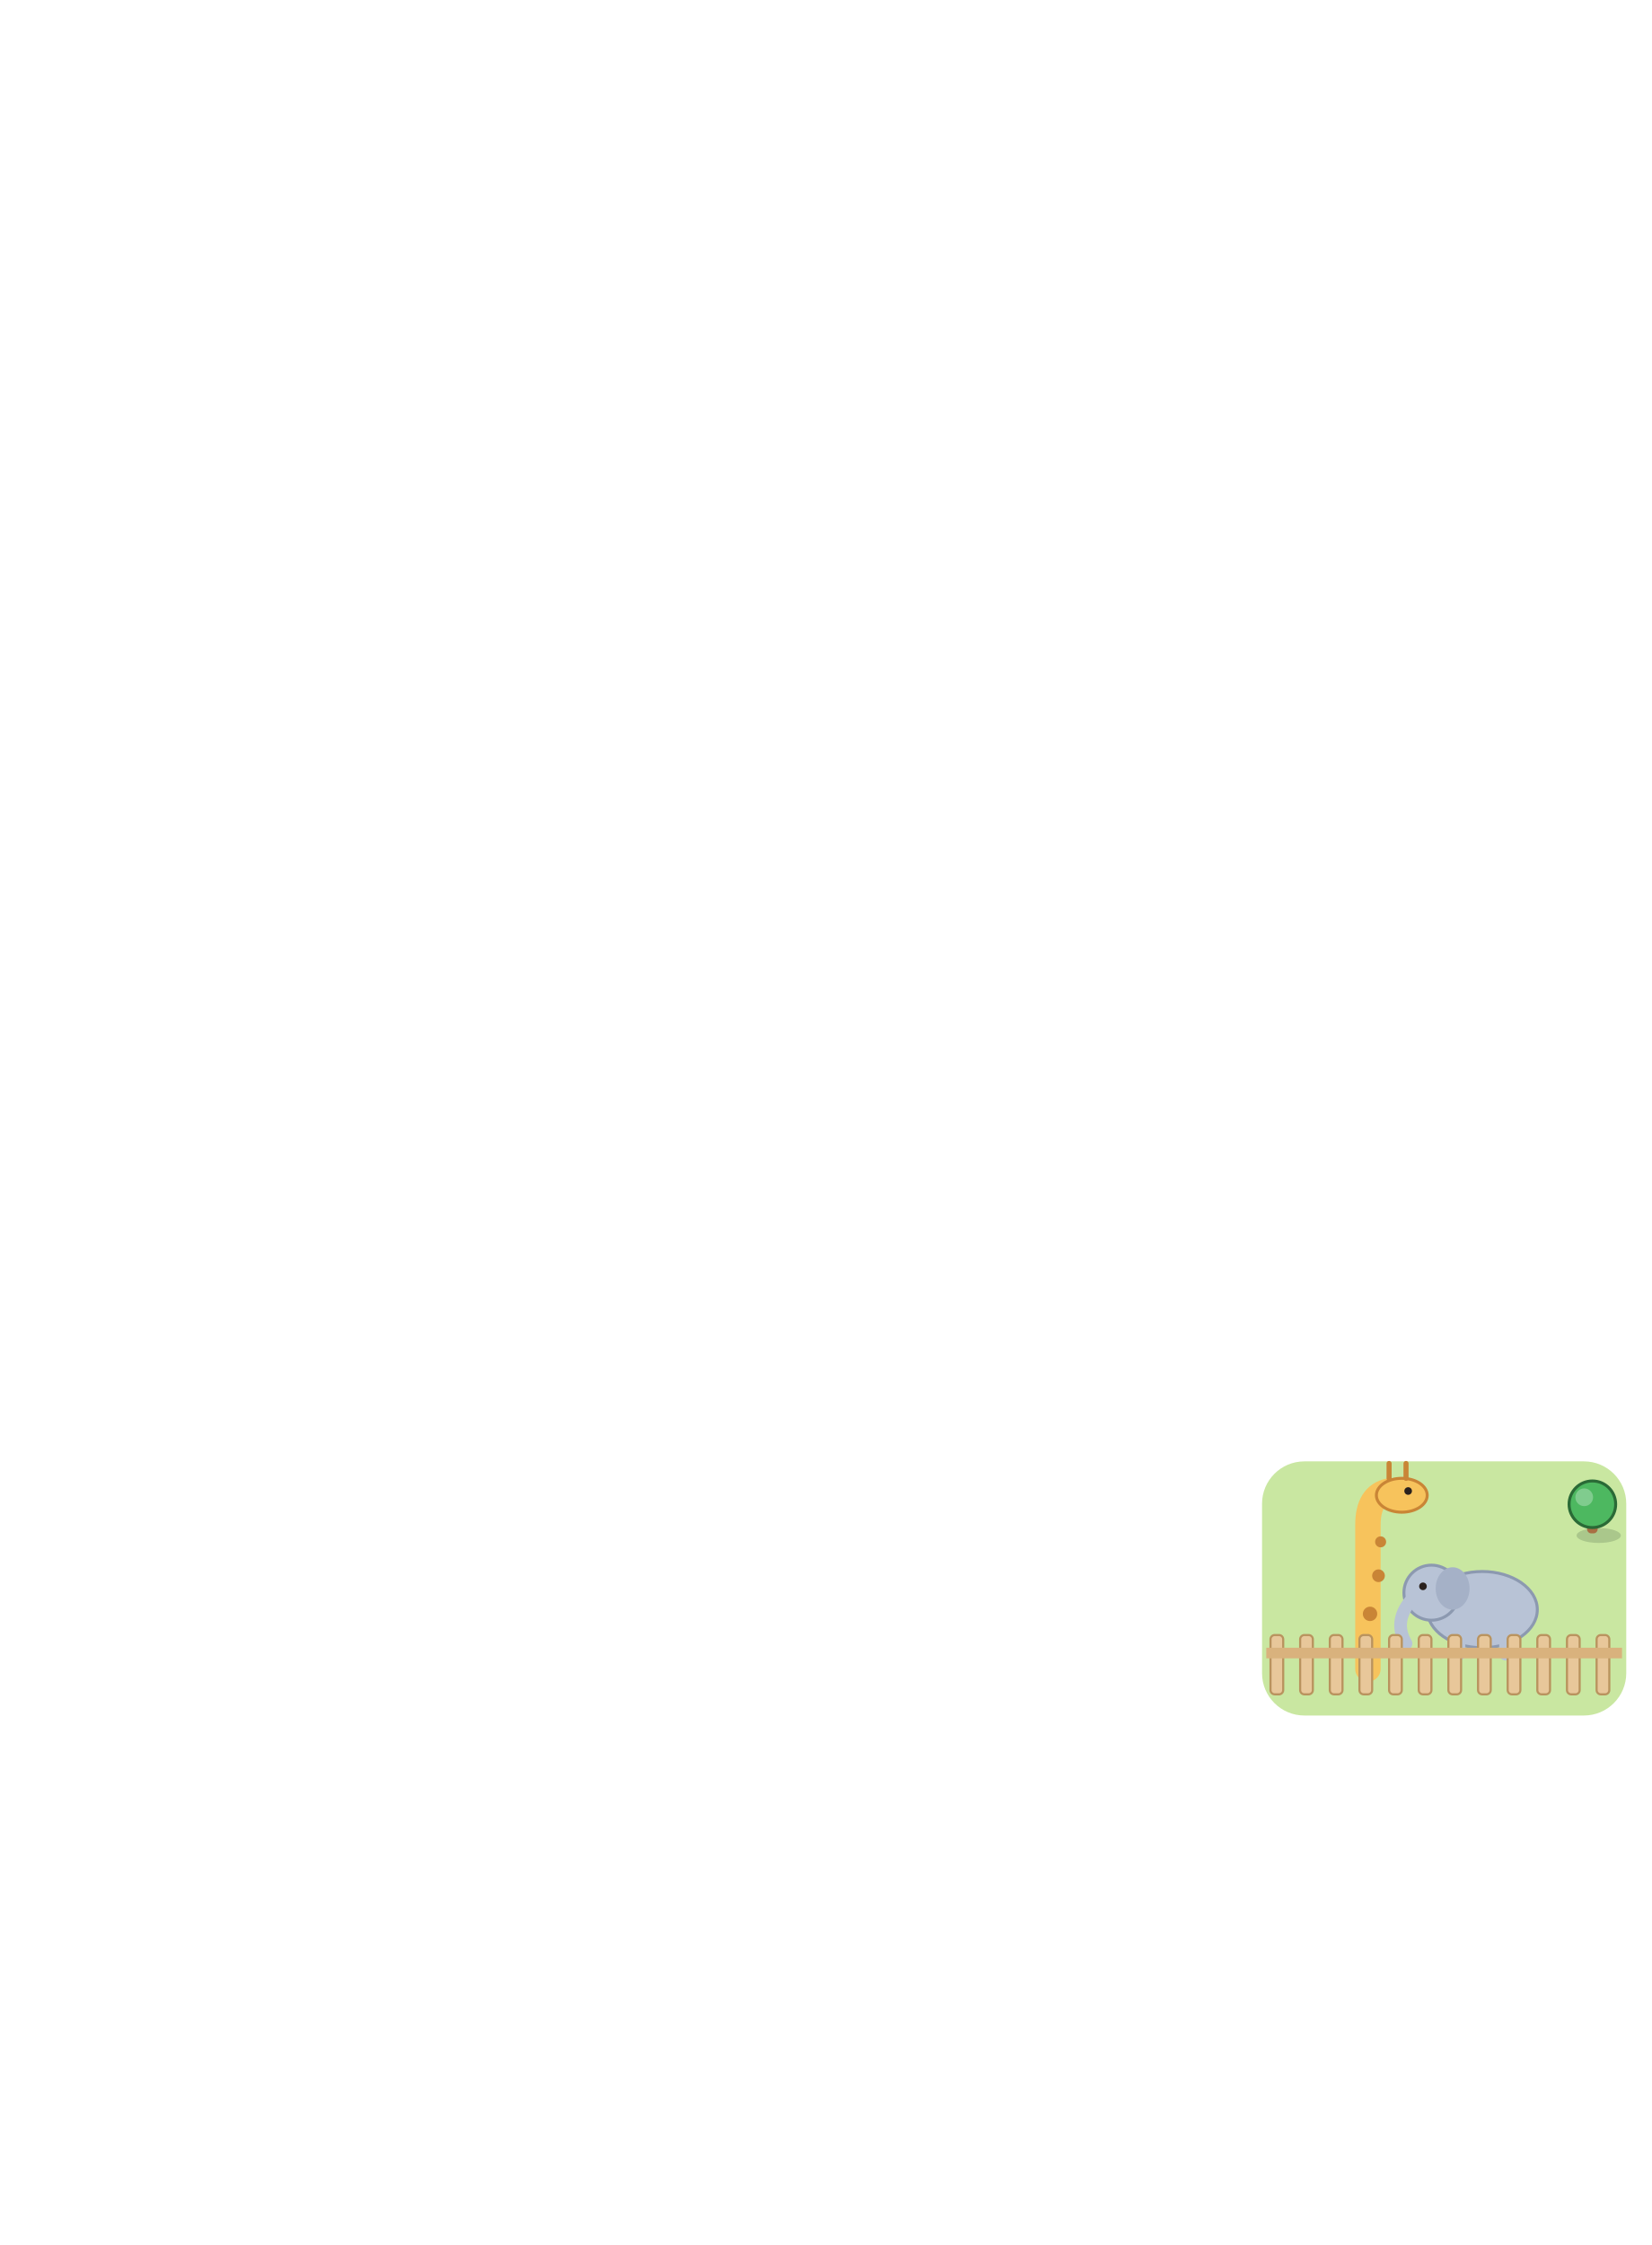
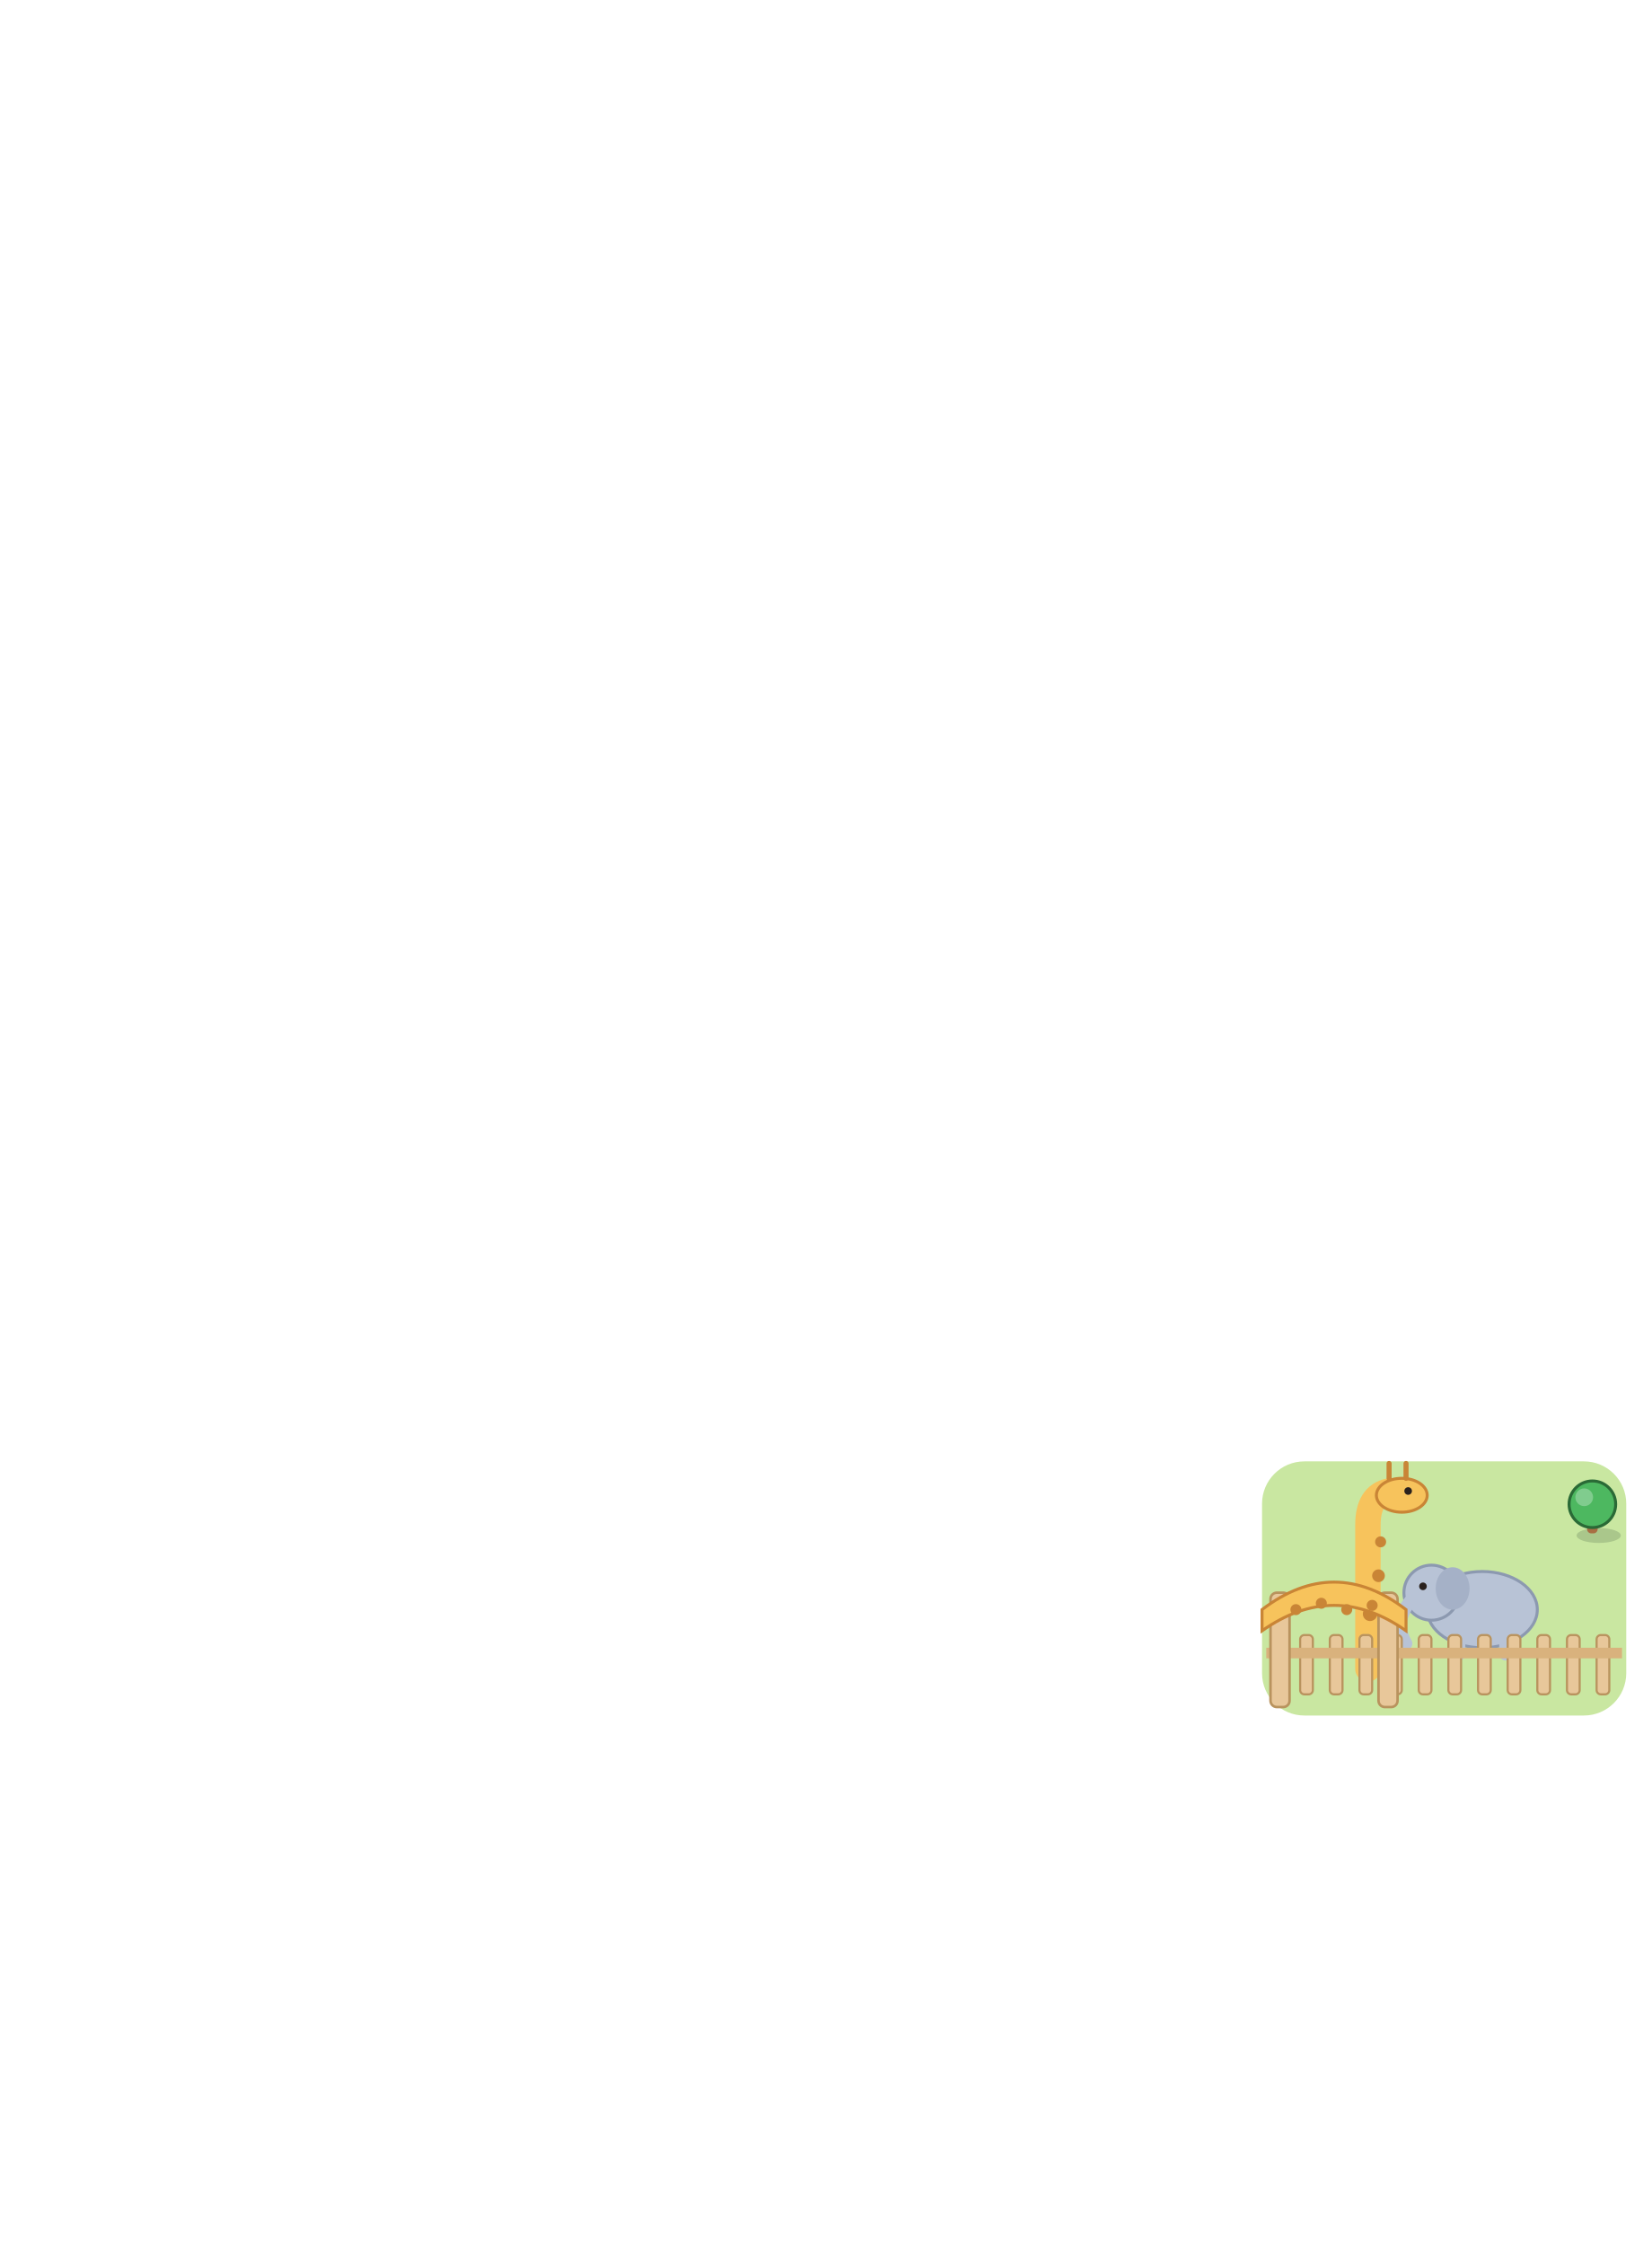
<svg xmlns="http://www.w3.org/2000/svg" width="780" height="1060" viewBox="0 0 780 1060">
  <defs>
    <linearGradient id="mtB" x1="0" y1="0" x2="0" y2="1">
      <stop offset="0" stop-color="#8FD49D" />
      <stop offset="1" stop-color="#B5E5B6" />
    </linearGradient>
    <linearGradient id="mtF" x1="0" y1="0" x2="0" y2="1">
      <stop offset="0" stop-color="#5FBF72" />
      <stop offset="1" stop-color="#8ED48E" />
    </linearGradient>
    <linearGradient id="river" x1="0" y1="0" x2="0" y2="1">
      <stop offset="0" stop-color="#5CC0F5" />
      <stop offset="1" stop-color="#8ED8FF" />
    </linearGradient>
    <pattern id="grassdots" width="18" height="18" patternUnits="userSpaceOnUse">
      <circle cx="4" cy="5" r="1.4" fill="#8BD07E" />
      <circle cx="13" cy="13" r="1.2" fill="#B6E9A6" />
    </pattern>
    <pattern id="tiles" width="14" height="14" patternUnits="userSpaceOnUse">
      <rect width="14" height="14" fill="#F6E7CC" />
      <path d="M0 0H14M0 0V14" stroke="#EAD5B0" stroke-width="1.2" />
    </pattern>
  </defs>
  <rect x="596" y="690" width="172" height="120" rx="20" fill="#C9E7A1" />
  <g transform="translate(620 700)">
    <path d="M26 88 V20 q0 -14 10 -16" stroke="#F7C35C" stroke-width="12" stroke-linecap="round" fill="none" />
    <circle cx="31" cy="44" r="3" fill="#C98536" />
    <circle cx="27" cy="62" r="3.4" fill="#C98536" />
    <circle cx="32" cy="28" r="2.6" fill="#C98536" />
    <ellipse cx="42" cy="6" rx="12" ry="8" fill="#F7C35C" stroke="#C98536" stroke-width="1.4" />
    <path d="M36 -2 v-7 M44 -2 v-7" stroke="#C98536" stroke-width="2.4" stroke-linecap="round" />
    <circle cx="45" cy="4" r="1.8" fill="#2A211D" />
  </g>
  <g transform="translate(700 760)">
    <ellipse cx="0" cy="0" rx="26" ry="18" fill="#B8C3D6" stroke="#8C99B0" stroke-width="1.4" />
    <circle cx="-24" cy="-8" r="13" fill="#B8C3D6" stroke="#8C99B0" stroke-width="1.4" />
    <ellipse cx="-14" cy="-10" rx="8" ry="10" fill="#A5B1C7" />
    <path d="M-34 -4 q-8 10 -2 20" stroke="#B8C3D6" stroke-width="6" fill="none" stroke-linecap="round" />
    <circle cx="-28" cy="-11" r="1.8" fill="#2A211D" />
    <rect x="-16" y="12" width="8" height="12" rx="3" fill="#B8C3D6" />
    <rect x="8" y="12" width="8" height="12" rx="3" fill="#B8C3D6" />
  </g>
  <ellipse cx="755" cy="725" rx="10.45" ry="3.52" fill="rgba(30,60,40,.18)" />
  <rect x="749.5" y="714.1" width="5" height="9.9" rx="2" fill="#A86E43" />
  <circle cx="752" cy="710.25" r="11" fill="#4DB860" stroke="#2A6A36" stroke-width="1.4" />
  <circle cx="748.15" cy="706.95" r="4.18" fill="#80CC8E" />
  <rect x="600" y="772" width="6" height="28" rx="2" fill="#E8C79A" stroke="#B9935E" stroke-width="1" />
  <rect x="614" y="772" width="6" height="28" rx="2" fill="#E8C79A" stroke="#B9935E" stroke-width="1" />
  <rect x="628" y="772" width="6" height="28" rx="2" fill="#E8C79A" stroke="#B9935E" stroke-width="1" />
  <rect x="642" y="772" width="6" height="28" rx="2" fill="#E8C79A" stroke="#B9935E" stroke-width="1" />
  <rect x="656" y="772" width="6" height="28" rx="2" fill="#E8C79A" stroke="#B9935E" stroke-width="1" />
  <rect x="670" y="772" width="6" height="28" rx="2" fill="#E8C79A" stroke="#B9935E" stroke-width="1" />
  <rect x="684" y="772" width="6" height="28" rx="2" fill="#E8C79A" stroke="#B9935E" stroke-width="1" />
  <rect x="698" y="772" width="6" height="28" rx="2" fill="#E8C79A" stroke="#B9935E" stroke-width="1" />
  <rect x="712" y="772" width="6" height="28" rx="2" fill="#E8C79A" stroke="#B9935E" stroke-width="1" />
  <rect x="726" y="772" width="6" height="28" rx="2" fill="#E8C79A" stroke="#B9935E" stroke-width="1" />
  <rect x="740" y="772" width="6" height="28" rx="2" fill="#E8C79A" stroke="#B9935E" stroke-width="1" />
  <rect x="754" y="772" width="6" height="28" rx="2" fill="#E8C79A" stroke="#B9935E" stroke-width="1" />
  <rect x="598" y="778" width="168" height="5" fill="#D9B27D" />
+   <rect x="600" y="752" width="9" height="54" rx="3" fill="#E8C79A" stroke="#B9935E" stroke-width="1.2" />
+   <rect x="651" y="752" width="9" height="54" rx="3" fill="#E8C79A" stroke="#B9935E" stroke-width="1.2" />
+   <path d="M596 760 Q 630 734 664 760 L 664 770 Q 630 746 596 770 Z" fill="#F7C35C" stroke="#C98536" stroke-width="1.4" />
+   <circle cx="612" cy="760" r="2.6" fill="#C98536" />
+   <circle cx="624" cy="757" r="2.6" fill="#C98536" />
+   <circle cx="636" cy="760" r="2.6" fill="#C98536" />
+   <circle cx="648" cy="758" r="2.6" fill="#C98536" />
</svg>
